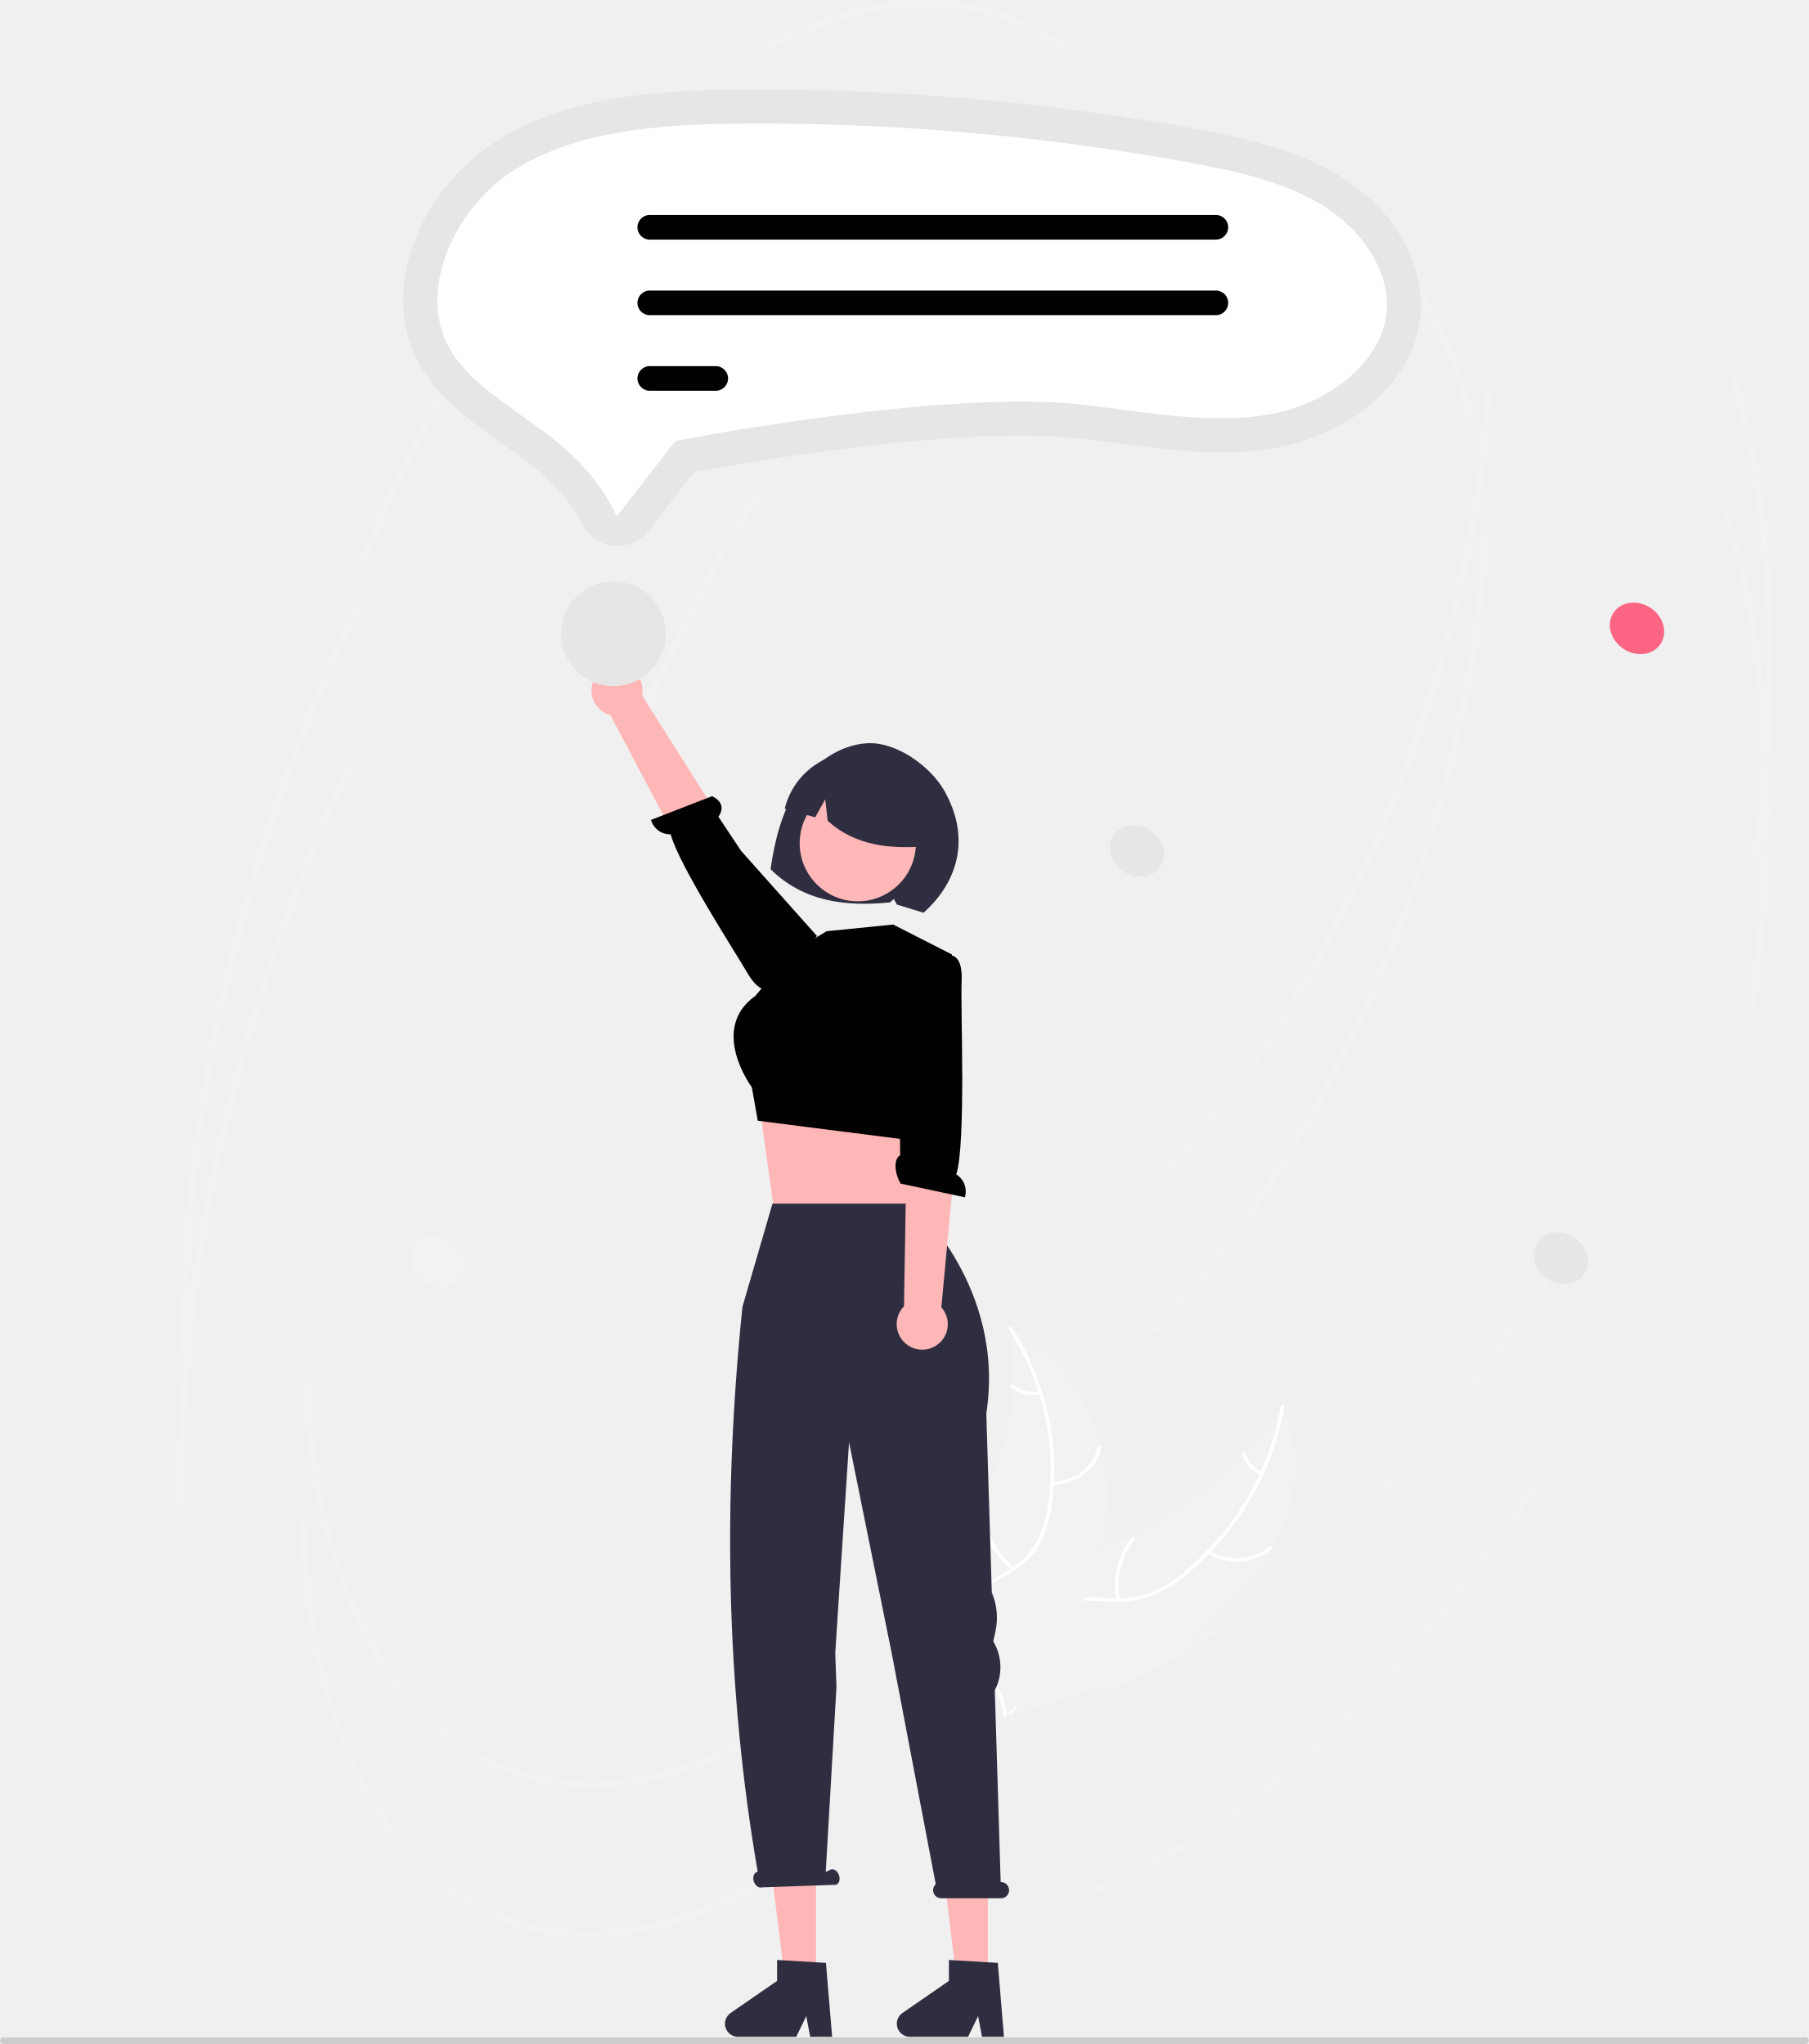
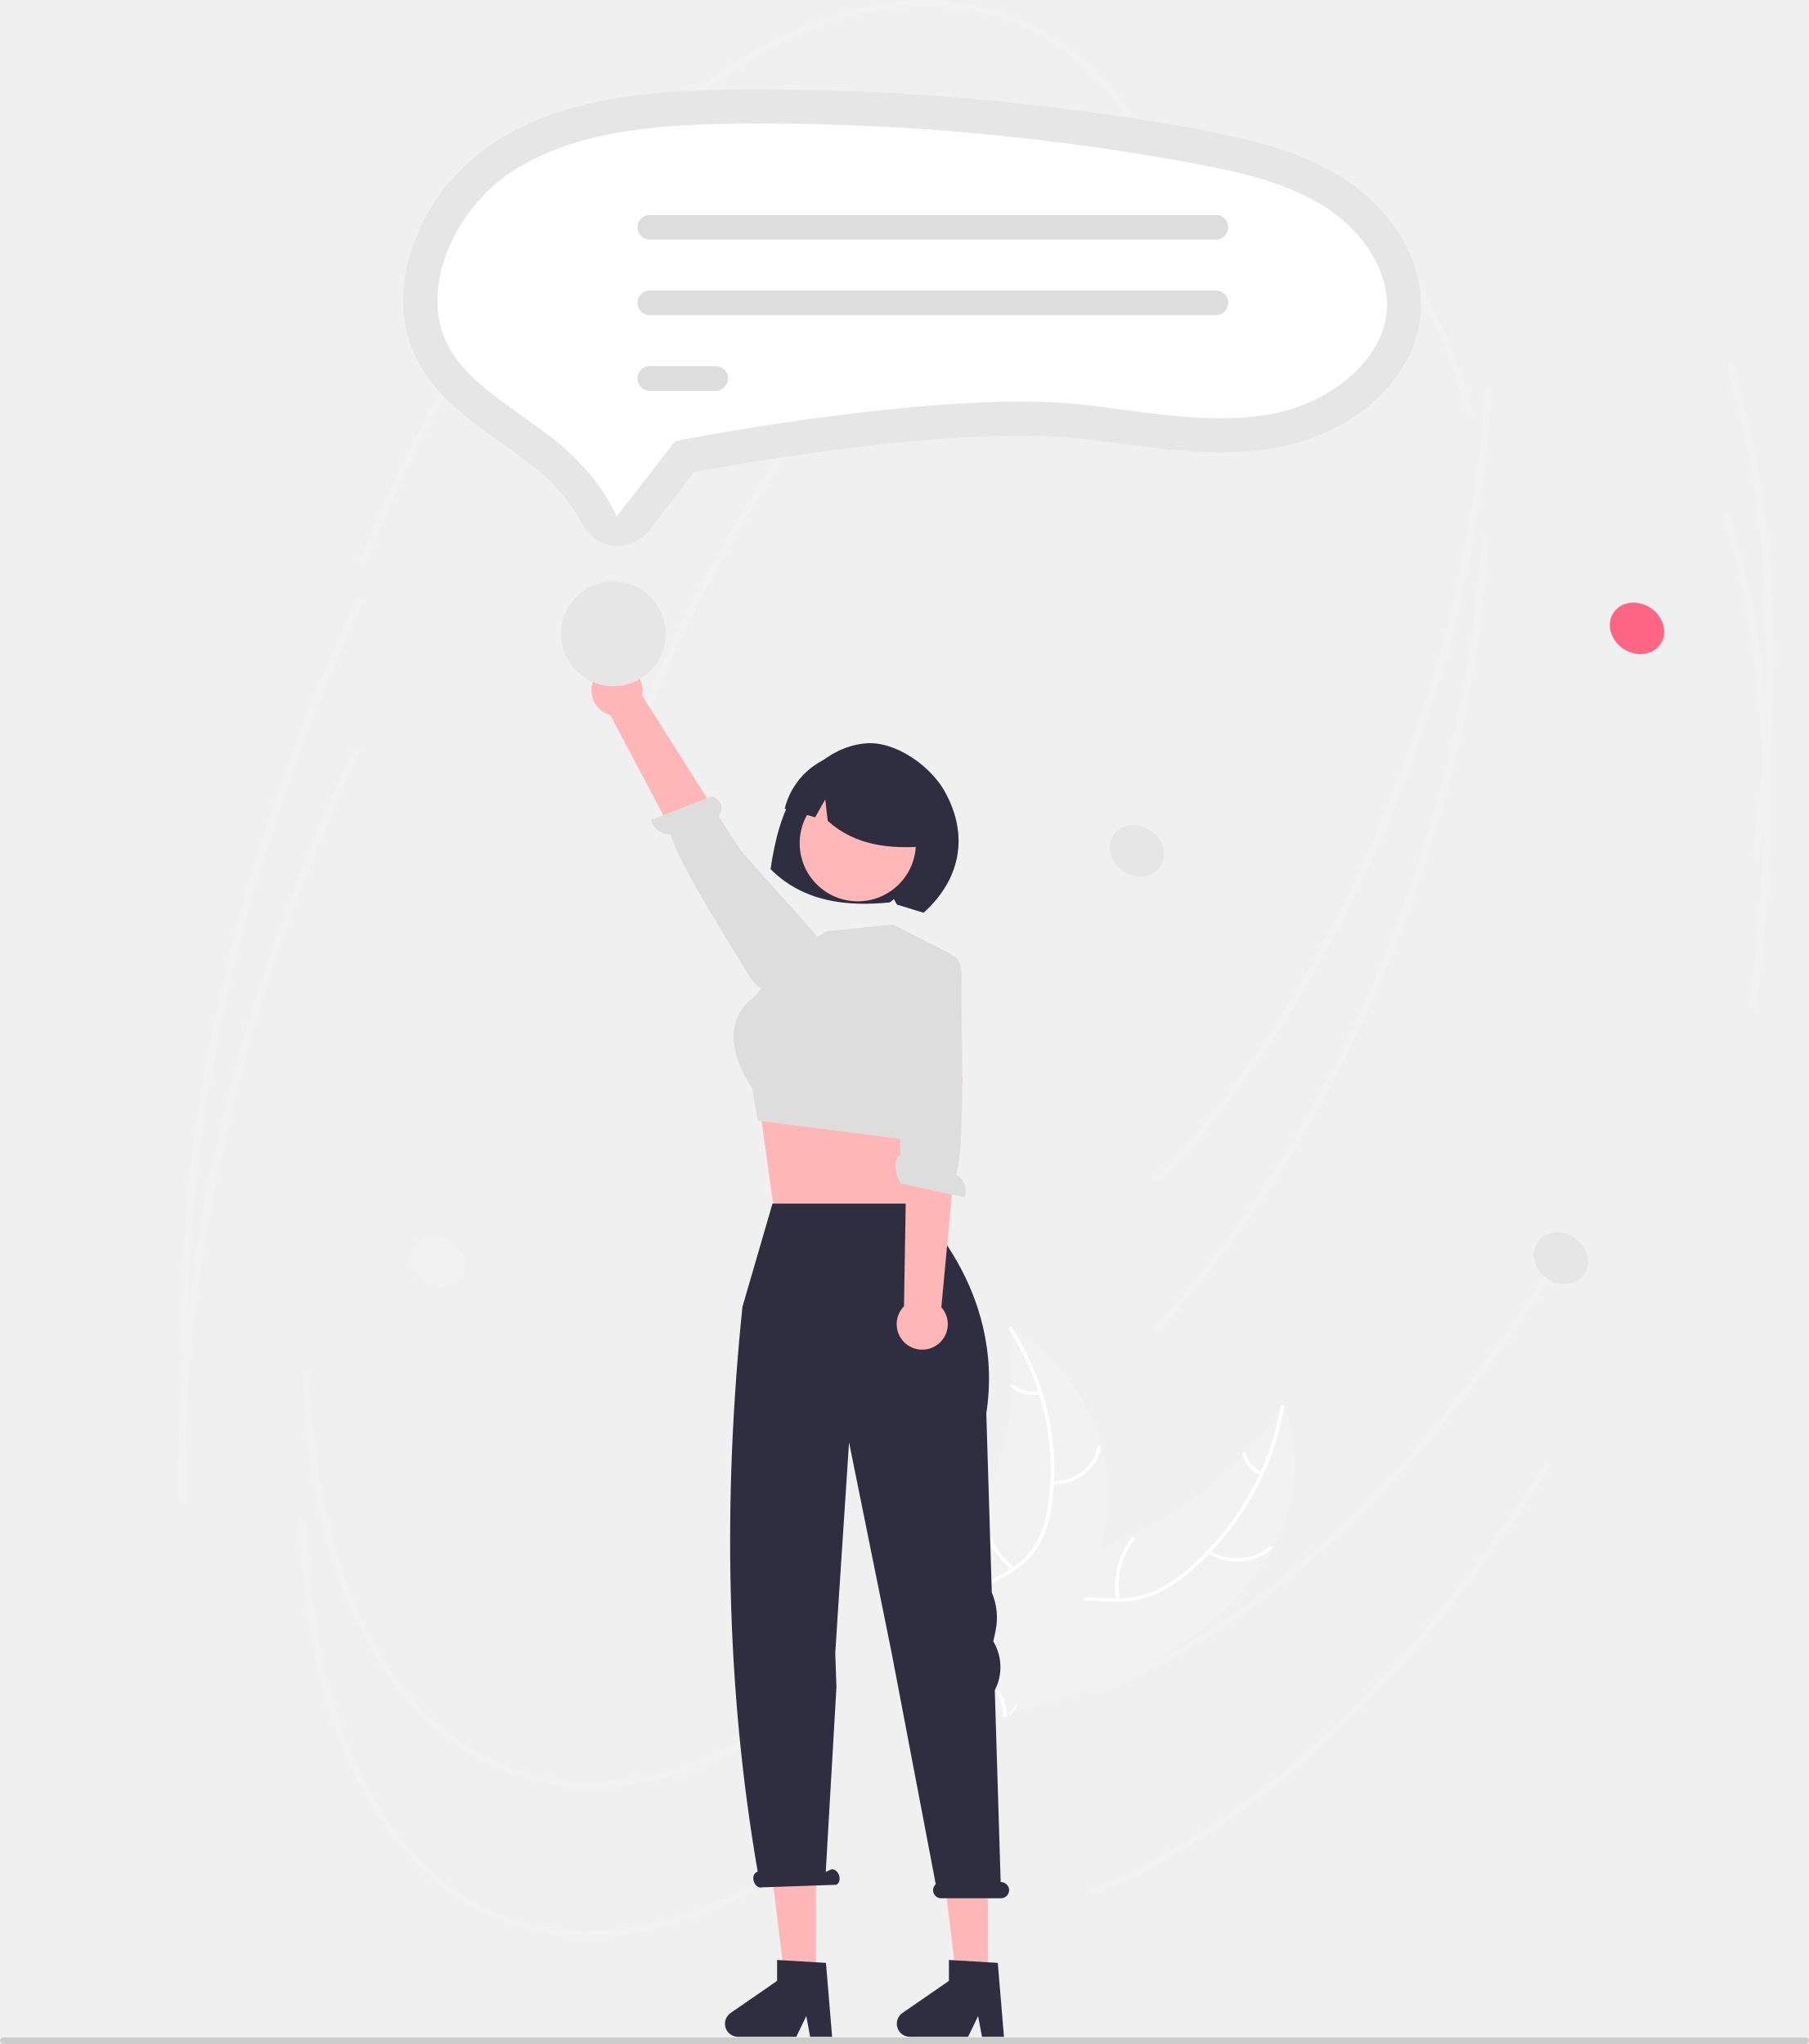
<svg xmlns="http://www.w3.org/2000/svg" id="f8ffdc09-55f5-4bc7-b43f-c2195495500c" data-name="Layer 1" width="652.675" height="737.697" viewBox="0 0 652.675 737.697">
  <path d="M716.054,662.011c20.719-19.504,31.402-48.723,20.271-73.439-16.204,24.871-42.88,44.458-73.808,54.195-12.046,3.792-25.899,6.921-32.451,16.486-4.077,5.952-4.374,13.406-2.537,20.146,1.837,6.74,5.619,12.939,9.364,19.054l.021,1.729C666.234,692.723,695.336,681.516,716.054,662.011Z" transform="translate(-273.6623 -81.15133)" fill="#f2f2f2" />
  <path d="M735.702,588.703c-3.493,21.524-14.924,42.218-32.402,57.818a51.441,51.441,0,0,1-12.769,8.707,33.523,33.523,0,0,1-15.297,2.826c-4.945-.157-9.983-.816-14.886.074a18.158,18.158,0,0,0-11.917,7.741c-3.251,4.781-4.33,10.292-5.17,15.713-.933,6.019-1.792,12.283-5.755,17.461-.48.627.668,1.238,1.148.612,6.895-9.008,4.588-20.521,9.24-30.235,2.171-4.533,5.927-8.525,11.543-9.894,4.911-1.197,10.106-.522,15.112-.325a35.978,35.978,0,0,0,15.075-2.28,48.262,48.262,0,0,0,13.107-8.249,103.579,103.579,0,0,0,21.586-25.549A96.834,96.834,0,0,0,737.049,588.728c.121-.744-1.226-.763-1.346-.025Z" transform="translate(-273.6623 -81.15133)" fill="#fff" />
  <path d="M709.289,641.711a20.135,20.135,0,0,0,23.31-1.489c.615-.53-.304-1.385-.92-.855a18.641,18.641,0,0,1-21.687,1.346c-.697-.447-1.397.553-.704.997Z" transform="translate(-273.6623 -81.15133)" fill="#fff" />
  <path d="M677.73,658.422a27.075,27.075,0,0,1,5.272-21.545c.478-.629-.671-1.24-1.148-.612a28.152,28.152,0,0,0-5.434,22.429c.144.744,1.452.467,1.309-.273Z" transform="translate(-273.6623 -81.15133)" fill="#fff" />
  <path d="M729.007,612.26a9.154,9.154,0,0,1-5.875-6.7c-.133-.745-1.441-.467-1.309.273a10.249,10.249,0,0,0,6.481,7.424.761.761,0,0,0,.926-.193.545.545,0,0,0-.222-.804Z" transform="translate(-273.6623 -81.15133)" fill="#fff" />
  <path d="M638.076,560.469c.068.467.135.934.195,1.408a101.684,101.684,0,0,1,.849,18.948c-.015.489-.038.985-.069,1.473a110.234,110.234,0,0,1-12.318,44.092,115.865,115.865,0,0,1-10.038,15.956c-5.258,7.029-11.603,14.287-13.816,22.182a18.145,18.145,0,0,0-.547,2.496l32.155,33.046c.116.043.225.093.341.137l1.214,1.37c.217-.251.437-.515.654-.765.127-.145.246-.297.373-.442.082-.099.164-.198.245-.283.028-.033.055-.066.074-.093.081-.085.145-.172.217-.251q1.846-2.209,3.663-4.448c.009-.006.009-.006.01-.02,9.195-11.394,17.376-23.555,23.172-36.408.174-.387.358-.78.517-1.181a103.131,103.131,0,0,0,6.055-17.878,88.69,88.69,0,0,0,1.765-10.099,73.201,73.201,0,0,0-1.778-26.203c-4.329-17.142-14.921-32.891-31.647-42.326C638.934,560.938,638.513,560.704,638.076,560.469Z" transform="translate(-273.6623 -81.15133)" fill="#f2f2f2" />
  <path d="M637.666,560.898c12.128,19.013,17.342,41.515,14.199,63.113a40.428,40.428,0,0,1-4.161,13.631,27.288,27.288,0,0,1-10.255,10.258c-4.058,2.461-8.536,4.57-11.835,7.845a14.415,14.415,0,0,0-4.151,12.414c.718,5.518,3.675,10.482,6.761,15.25,3.426,5.294,7.082,10.745,7.506,16.952.051.752,1.392.639,1.34-.112-.738-10.799-10.558-18.784-13.576-28.974-1.408-4.755-1.176-9.907,2.359-13.937,3.091-3.524,7.708-5.703,11.841-8.164a29.571,29.571,0,0,0,10.457-9.705,37.744,37.744,0,0,0,4.749-13.442,88.277,88.277,0,0,0-.471-31.69,97.483,97.483,0,0,0-13.671-34.123c-.419-.657-1.508.032-1.092.684Z" transform="translate(-273.6623 -81.15133)" fill="#fff" />
  <path d="M653.313,617.038c8.807-.08,16.321-5.82,17.58-13.381.124-.745-1.202-.947-1.327-.201-1.179,7.083-8.15,12.343-16.383,12.418-.866.008-.732,1.172.129,1.164Z" transform="translate(-273.6623 -81.15133)" fill="#fff" />
  <path d="M639.695,646.887a28.747,28.747,0,0,1-10.722-19.96c-.054-.752-1.395-.639-1.34.112A29.922,29.922,0,0,0,638.839,647.79c.63.519,1.483-.387.856-.903Z" transform="translate(-273.6623 -81.15133)" fill="#fff" />
  <path d="M648.645,583.209a11.295,11.295,0,0,1-9.334-2.276c-.622-.525-1.475.381-.856.903a12.656,12.656,0,0,0,10.32,2.538c.358-.07.639-.295.606-.638a.658.658,0,0,0-.735-.526Z" transform="translate(-273.6623 -81.15133)" fill="#fff" />
  <path d="M563.568,699.199c-40.021,27.363-79.812,34.308-112.042,19.555-41.361-18.932-66.416-71.057-68.74-143.009l2.45.23c2.291,70.95,26.754,122.238,67.114,140.712,31.367,14.357,70.298,7.457,109.623-19.43Z" transform="translate(-273.6623 -81.15133)" fill="#f2f2f2" />
  <path d="M810.887,235.88c-3.941,43.423-15.169,89.211-32.778,133.39-21.775,54.633-51.526,102.754-86.037,139.159l-1.915-1.67c34.344-36.231,63.959-84.139,85.643-138.546,19.597-49.167,31.254-100.332,33.724-147.942l2.447.41Q811.583,228.224,810.887,235.88Z" transform="translate(-273.6623 -81.15133)" fill="#f2f2f2" />
  <path d="M704.571,174.166l-2.379.261c-10.607-41.684-31.168-70.563-59.462-83.514-35.968-16.463-80.443-5.408-125.234,31.13-45.018,36.724-84.872,94.733-112.217,163.343l-2.308-1.056C430.436,215.42,470.493,157.131,515.764,120.203c45.498-37.115,90.881-48.252,127.79-31.357C672.658,102.167,693.757,131.671,704.571,174.166Z" transform="translate(-273.6623 -81.15133)" fill="#f2f2f2" />
  <path d="M836.584,537.075C788.111,614.191,729.304,669.29,670.994,692.223l-1.18-2.163C727.721,667.286,786.184,612.469,834.435,535.705Z" transform="translate(-273.6623 -81.15133)" fill="#f2f2f2" />
  <path d="M911.37,364.301q-1.198,13.201-3.072,26.725l-2.431-.589c9.329-67.283,6.02-128.974-9.573-178.416l2.343-.392C912.237,254.759,916.561,307.108,911.37,364.301Z" transform="translate(-273.6623 -81.15133)" fill="#f2f2f2" />
  <path d="M405.096,297.455c-6.222,13.107-12.139,26.685-17.589,40.358-31.361,78.682-47.253,159.038-45.954,232.383l-2.451-.262c-1.3-73.619,14.638-154.251,46.097-233.178,5.465-13.711,11.4-27.328,17.64-40.472Z" transform="translate(-273.6623 -81.15133)" fill="#f2f2f2" />
  <path d="M562.391,753.263c-40.021,27.363-79.812,34.308-112.042,19.555-41.361-18.932-66.416-71.057-68.74-143.009l2.45.23c2.291,70.95,26.754,122.238,67.114,140.712,31.367,14.357,70.298,7.457,109.623-19.43Z" transform="translate(-273.6623 -81.15133)" fill="#f2f2f2" />
  <path d="M809.711,289.944c-3.941,43.423-15.169,89.211-32.778,133.39-21.775,54.633-51.526,102.754-86.037,139.159l-1.915-1.67c34.344-36.231,63.959-84.139,85.643-138.546,19.597-49.167,31.254-100.332,33.724-147.942l2.447.41Q810.407,282.287,809.711,289.944Z" transform="translate(-273.6623 -81.15133)" fill="#f2f2f2" />
  <path d="M805.394,231.23l-2.379.261c-10.607-41.684-31.168-70.563-59.462-83.514-35.968-16.463-80.443-5.408-125.234,31.13-45.018,36.724-84.872,94.733-112.217,163.343l-2.308-1.056c27.466-68.909,67.523-127.198,112.794-164.127,45.498-37.115,90.881-48.252,127.79-31.357C773.482,159.231,794.581,188.735,805.394,231.23Z" transform="translate(-273.6623 -81.15133)" fill="#f2f2f2" />
  <path d="M833.407,610.138c-48.472,77.116-107.28,132.216-165.59,155.148l-1.18-2.163C724.544,740.35,783.007,685.532,831.258,608.769Z" transform="translate(-273.6623 -81.15133)" fill="#f2f2f2" />
  <path d="M910.193,418.365q-1.198,13.201-3.072,26.725l-2.431-.589c9.329-67.283,6.02-128.974-9.573-178.416l2.343-.392C911.061,308.822,915.384,361.172,910.193,418.365Z" transform="translate(-273.6623 -81.15133)" fill="#f2f2f2" />
  <path d="M403.92,351.519c-6.222,13.107-12.139,26.685-17.589,40.358-31.361,78.682-47.253,159.038-45.954,232.383l-2.451-.262c-1.3-73.619,14.638-154.251,46.097-233.178,5.465-13.711,11.4-27.328,17.64-40.472Z" transform="translate(-273.6623 -81.15133)" fill="#f2f2f2" />
  <ellipse cx="864.324" cy="307.932" rx="8.857" ry="10.195" transform="translate(-144.4767 775.8252) rotate(-56.36398)" fill="#fd6584" />
  <path d="M561.388,365.494c5.673-8.694,14.937-15.526,25.253-16.103,10.317-.577,22.714,8.208,27.806,17.248,9.314,16.535,5.272,32.435-7.556,43.935-1.742-.591-7.824-2.376-9.595-2.946l-1.123-2.028-1.385,1.233c-15.853,1.582-31.167-.18-43.098-11.992C553.173,384.561,555.715,374.188,561.388,365.494Z" transform="translate(-273.6623 -81.15133)" fill="#2f2e41" />
  <polygon points="330.231 400.404 328.357 417.785 329.46 440.578 278.975 434.58 274.231 400.404 280.275 400.463 330.231 400.404" fill="#ffb6b6" />
  <circle cx="309.503" cy="304.328" r="20.964" fill="#ffb7b7" />
-   <path d="M559.936,424.43l11.996-7.198,23.993-2.399,21.206,10.799-.213,32.988-13.453,34.214L547.083,485.636l-2.142-12.068s-15.595-20.946,1.2-32.942Z" transform="translate(-273.6623 -81.15133)" fill="#000000" />
+   <path d="M559.936,424.43l11.996-7.198,23.993-2.399,21.206,10.799-.213,32.988-13.453,34.214L547.083,485.636l-2.142-12.068s-15.595-20.946,1.2-32.942Z" transform="translate(-273.6623 -81.15133)" fill="#dddddd" />
  <path d="M575.327,353.642a26.331,26.331,0,0,1,32.316,32.959c-12.768,1.019-25.388-.173-35.337-9.206l-.885-7.749-3.63,6.484q-5.492-1.545-11.001-3.109A26.885,26.885,0,0,1,575.327,353.642Z" transform="translate(-273.6623 -81.15133)" fill="#2f2e41" />
  <path d="M487.935,326.477a9.157,9.157,0,0,0,5.919,12.733l39.058,73.696,15.765-12.168-43.35-68.615a9.207,9.207,0,0,0-17.392-5.647Z" transform="translate(-273.6623 -81.15133)" fill="#ffb6b6" />
-   <path d="M552.005,437.809s-3.619,3.21-8.766-5.654c-4.121-7.096-24.671-38.87-27.581-49.885a7.194,7.194,0,0,1-7.118-5.208l22.074-8.568c4.799,2.399,3.467,5.725,2.25,7.445l8.221,12.331,27.346,30.688-13.768,16.576Z" transform="translate(-273.6623 -81.15133)" fill="#000000" />
+   <path d="M552.005,437.809s-3.619,3.21-8.766-5.654c-4.121-7.096-24.671-38.87-27.581-49.885a7.194,7.194,0,0,1-7.118-5.208l22.074-8.568c4.799,2.399,3.467,5.725,2.25,7.445l8.221,12.331,27.346,30.688-13.768,16.576Z" transform="translate(-273.6623 -81.15133)" fill="#dddddd" />
  <path d="M925.147,818.849H274.853a1.191,1.191,0,0,1,0-2.381H925.147a1.191,1.191,0,0,1,0,2.381Z" transform="translate(-273.6623 -81.15133)" fill="#ccc" />
  <path d="M769.462,154.332c-11.737-11.569-27.41-17.954-43.128-22.039-17.792-4.624-36.19-7.348-54.367-9.961q-28.414-4.085-57.054-6.302-28.601-2.205-57.306-2.525c-17.052-.191-34.218-.197-51.186,1.695-15.982,1.782-31.926,5.358-46.335,12.698a76.616,76.616,0,0,0-31.103,28.468c-6.896,11.367-10.996,24.992-9.57,38.354a47.036,47.036,0,0,0,6.012,18.678A64.802,64.802,0,0,0,439.976,230.032c11.906,10.053,26.14,17.402,36.382,29.35a58.095,58.095,0,0,1,7.047,10.172c1.487,2.754,3.16,5.125,5.926,6.732A14.396,14.396,0,0,0,505.268,275.175c3.191-2.504,5.482-6.364,7.951-9.541l8.609-11.079a17.414,17.414,0,0,1,2.152-2.77c.58-.48-.377-.057-.187-.177.104-.066.288-.029.402-.076a9.347,9.347,0,0,1,1.755-.326q9.429-1.734,18.899-3.243c23.31-3.761,46.771-6.864,70.33-8.536a327.163,327.163,0,0,1,36.506-.871c15.744.644,31.27,3.77,46.956,5.119,16.888,1.452,34.628,1.251,50.541-5.261,12.737-5.212,24.564-13.981,31.46-26.093a43.887,43.887,0,0,0,5.672-18.701C787.156,178.694,779.898,164.618,769.462,154.332Z" transform="translate(-273.6623 -81.15133)" fill="#e6e6e6" />
  <path d="M548.221,125.74q-4.505,0-9.005.048c-28.804.306-58.572,2.634-81.162,17.481-20.051,13.179-34.104,42.533-22.211,63.585,5.461,9.667,15.355,16.703,25.831,24.152,4.106,2.92,8.352,5.94,12.421,9.192,8.889,7.104,17.26,16.637,22.076,27.357l21.151-27.219,3.996-.765c3.845-.736,94.712-17.966,143.105-12.372,4.45.515,8.949,1.107,13.3,1.679,19.66,2.587,38.229,5.028,56.055,1.423,18.611-3.766,39.046-18.139,40.262-37.36.833-13.159-7.728-27.594-21.809-36.776-14.238-9.284-31.995-13.117-48.963-16.247A856.345,856.345,0,0,0,548.221,125.74Z" transform="translate(-273.6623 -81.15133)" fill="#fff" />
-   <path d="M712.369,167.623H508.106a4.444,4.444,0,0,1,0-8.889H712.369a4.444,4.444,0,0,1,0,8.889Z" transform="translate(-273.6623 -81.15133)" fill="#000000" />
-   <path d="M712.369,194.902H508.106a4.444,4.444,0,1,1,0-8.889H712.369a4.444,4.444,0,0,1,0,8.889Z" transform="translate(-273.6623 -81.15133)" fill="#000000" />
-   <path d="M531.91,222.181H508.106a4.444,4.444,0,0,1,0-8.889H531.91a4.444,4.444,0,0,1,0,8.889Z" transform="translate(-273.6623 -81.15133)" fill="#000000" />
+   <path d="M712.369,167.623H508.106a4.444,4.444,0,0,1,0-8.889H712.369a4.444,4.444,0,0,1,0,8.889Z" transform="translate(-273.6623 -81.15133)" fill="#dddddd" />
+   <path d="M712.369,194.902H508.106a4.444,4.444,0,1,1,0-8.889H712.369a4.444,4.444,0,0,1,0,8.889Z" transform="translate(-273.6623 -81.15133)" fill="#dddddd" />
+   <path d="M531.91,222.181H508.106a4.444,4.444,0,0,1,0-8.889H531.91a4.444,4.444,0,0,1,0,8.889Z" transform="translate(-273.6623 -81.15133)" fill="#dddddd" />
  <circle cx="221.342" cy="228.743" r="18.89" fill="#e6e6e6" />
  <ellipse cx="431.556" cy="536.534" rx="8.857" ry="10.195" transform="translate(-527.8556 517.49) rotate(-56.36398)" fill="#f2f2f2" />
  <ellipse cx="836.855" cy="535.248" rx="8.857" ry="10.195" transform="translate(-345.9873 854.3582) rotate(-56.36398)" fill="#e6e6e6" />
  <ellipse cx="683.855" cy="388.248" rx="8.857" ry="10.195" transform="translate(-291.85 661.4) rotate(-56.36398)" fill="#e6e6e6" />
  <polygon points="356.417 715.978 345.379 715.978 340.127 673.404 356.417 673.404 356.417 715.978" fill="#ffb6b6" />
  <path d="M635.905,816.253h-7.916l-1.413-7.473-3.619,7.473H601.964a4.719,4.719,0,0,1-2.682-8.603l16.765-11.579V788.517l17.634,1.053Z" transform="translate(-273.6623 -81.15133)" fill="#2f2e41" />
  <polygon points="294.417 715.978 283.379 715.978 278.127 673.404 294.417 673.404 294.417 715.978" fill="#ffb6b6" />
  <path d="M573.905,816.253h-7.916l-1.413-7.473-3.619,7.473H539.964a4.719,4.719,0,0,1-2.682-8.603l16.765-11.579V788.517l17.634,1.053Z" transform="translate(-273.6623 -81.15133)" fill="#2f2e41" />
  <path d="M634.842,760.415h-.12l-2.123-69.223a18.101,18.101,0,0,0-.237-17.105l-.304-.55.788-3.653a23.267,23.267,0,0,0-1.33-14.003l-1.98-64.573c7.075-45.851-26.642-75.754-26.642-75.754H552.385L541.542,552.811c-7.169,69.841-5.868,137.898,5.508,203.834l-.31.157c-1.117.385-1.596,1.932-1.07,3.455s1.857,2.445,2.974,2.059l26.674-.928c1.117-.385,1.596-1.932,1.07-3.455-.526-1.523-1.857-2.445-2.974-2.059l-1.814.917,3.868-66.798-.429-12.201.884-13.842,4.089-62.261,15.476,76.563,15.808,82.933a2.908,2.908,0,0,0,1.961,5.063h21.585a2.917,2.917,0,1,0,0-5.834Z" transform="translate(-273.6623 -81.15133)" fill="#2f2e41" />
  <path d="M611.287,566.861a9.157,9.157,0,0,0,2.031-13.894l7.736-83.047L601.198,471.453l-1.361,81.15a9.207,9.207,0,0,0,11.45,14.257Z" transform="translate(-273.6623 -81.15133)" fill="#ffb6b6" />
-   <path d="M616.395,425.963s4.787-.7,4.232,9.534c-.444,8.194,1.666,58.697-1.939,69.504a7.194,7.194,0,0,1,3.098,8.258l-23.158-4.936c-2.698-4.637-2.139-9.399-.178-10.17l-.115-14.82-5.118-48.851,19.71-8.074Z" transform="translate(-273.6623 -81.15133)" fill="#000000" />
+   <path d="M616.395,425.963s4.787-.7,4.232,9.534c-.444,8.194,1.666,58.697-1.939,69.504a7.194,7.194,0,0,1,3.098,8.258l-23.158-4.936c-2.698-4.637-2.139-9.399-.178-10.17l-.115-14.82-5.118-48.851,19.71-8.074Z" transform="translate(-273.6623 -81.15133)" fill="#dddddd" />
</svg>
